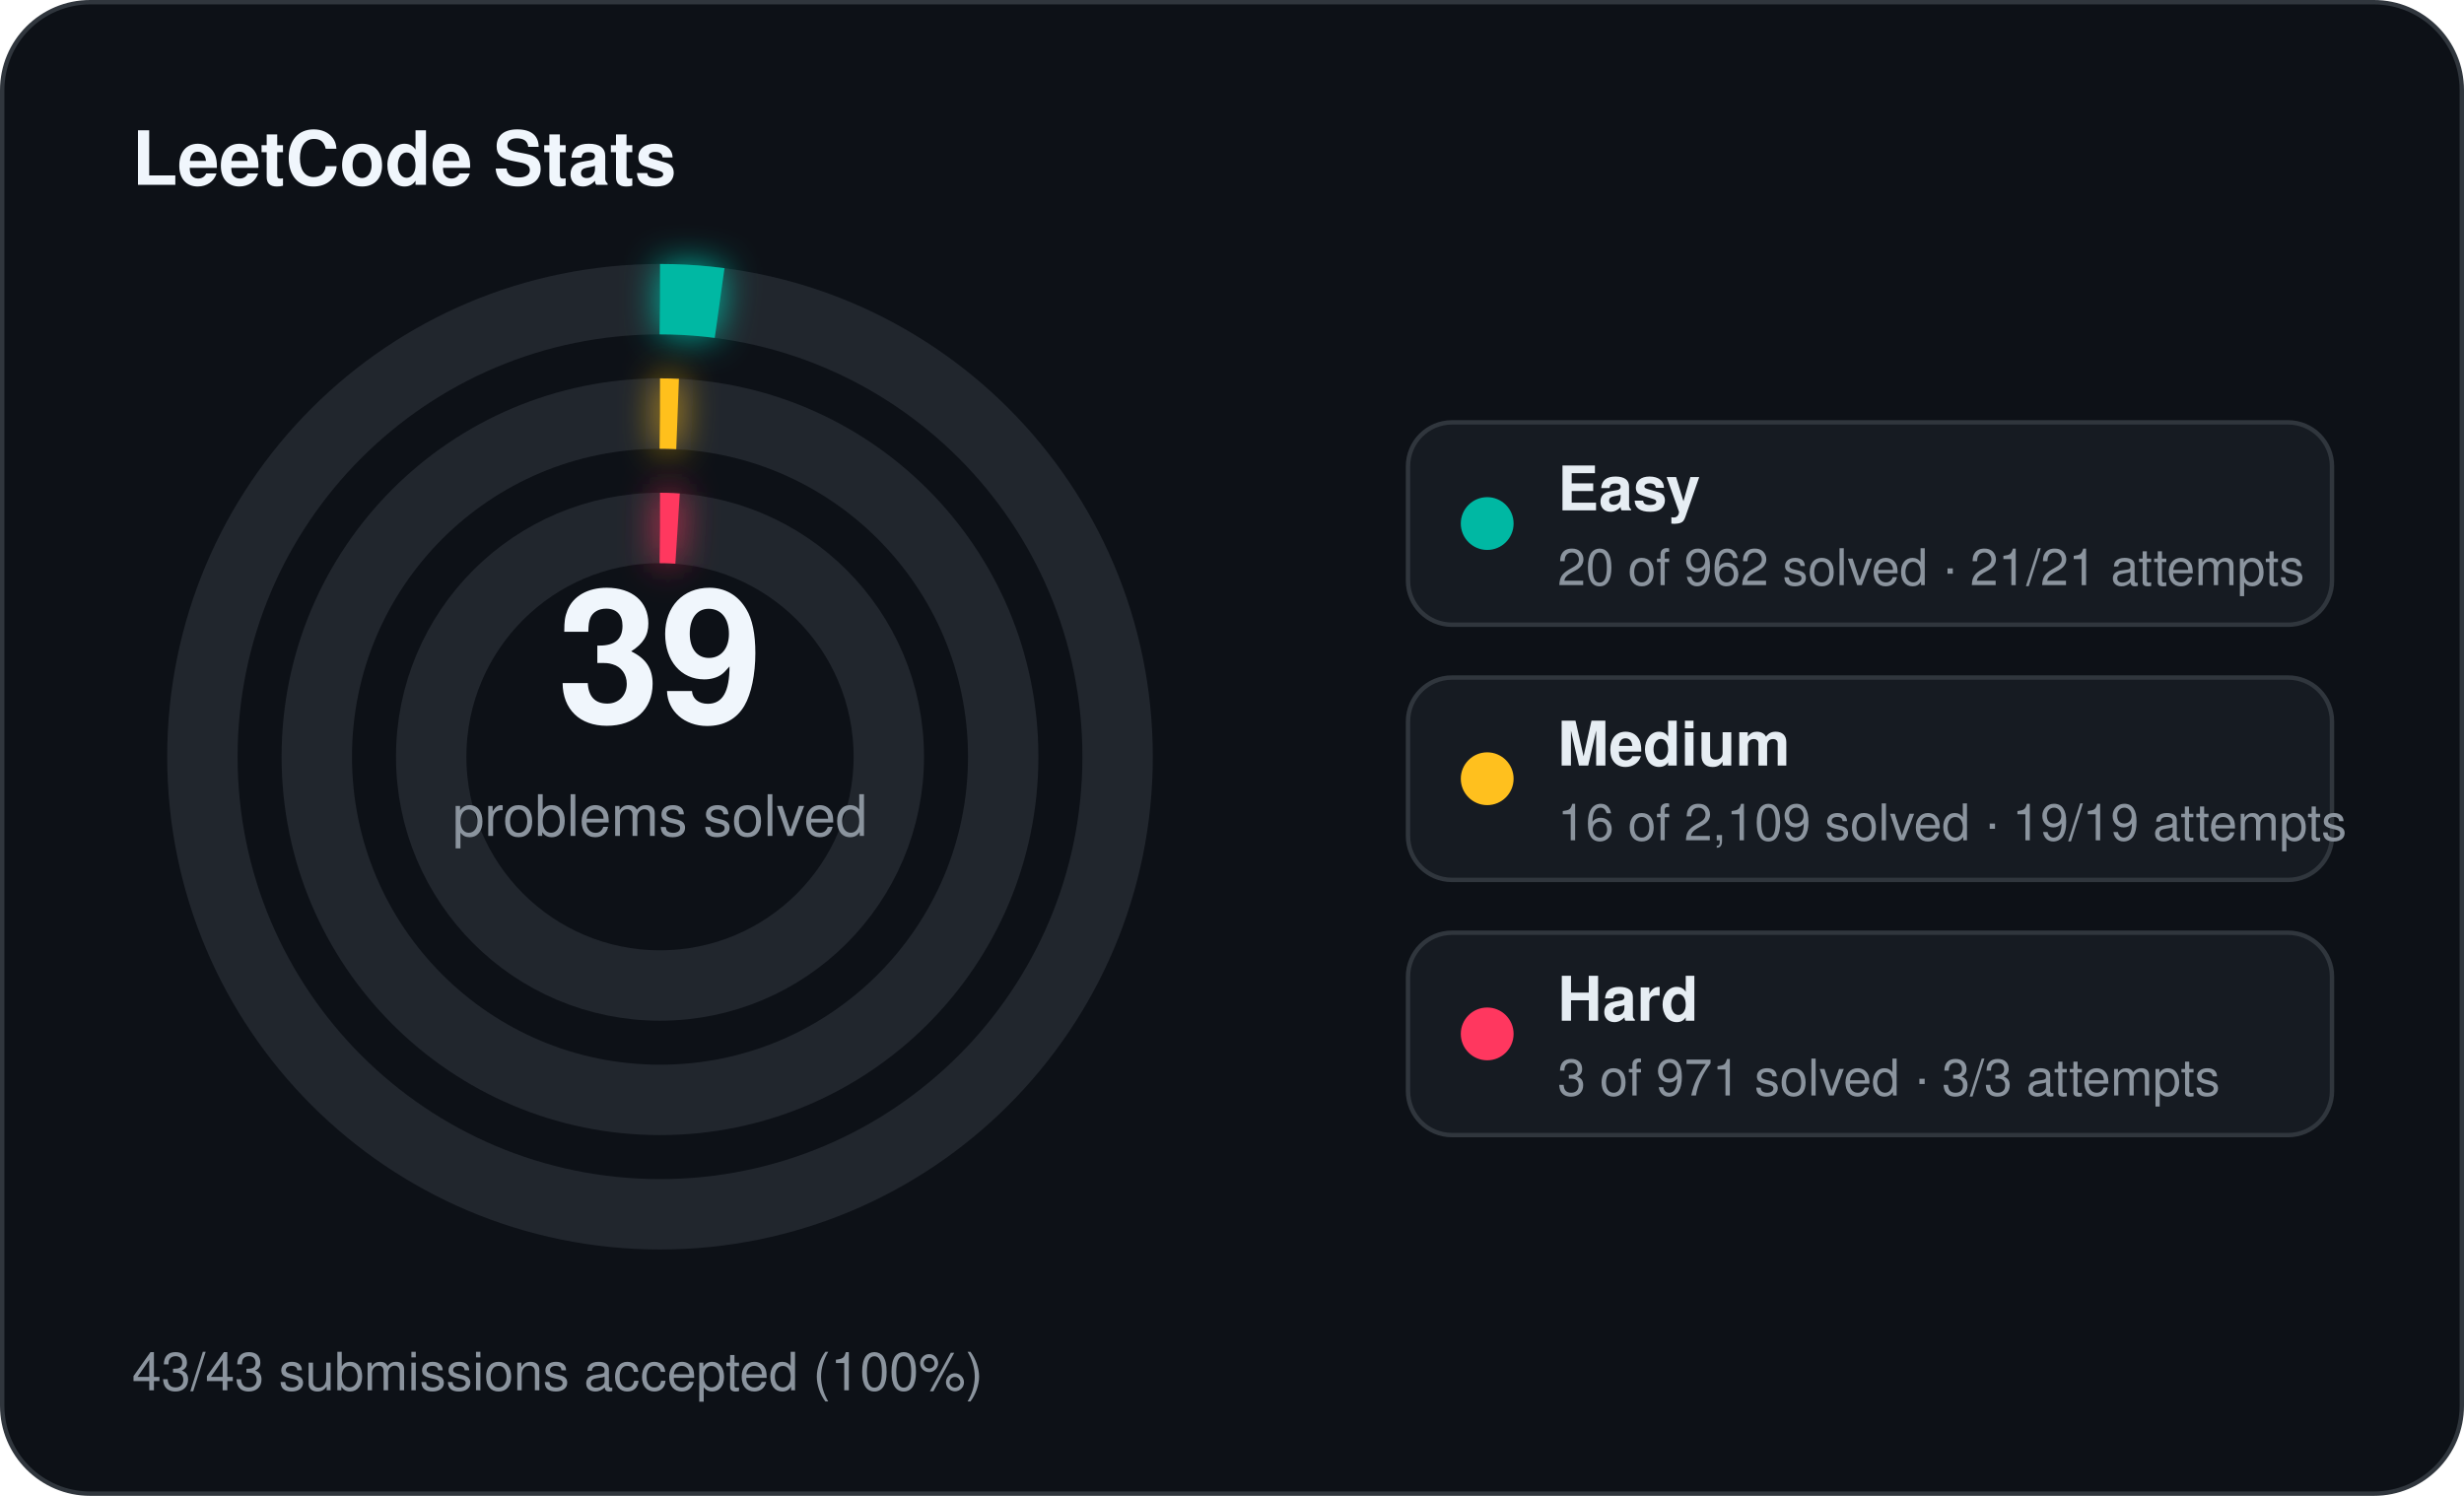
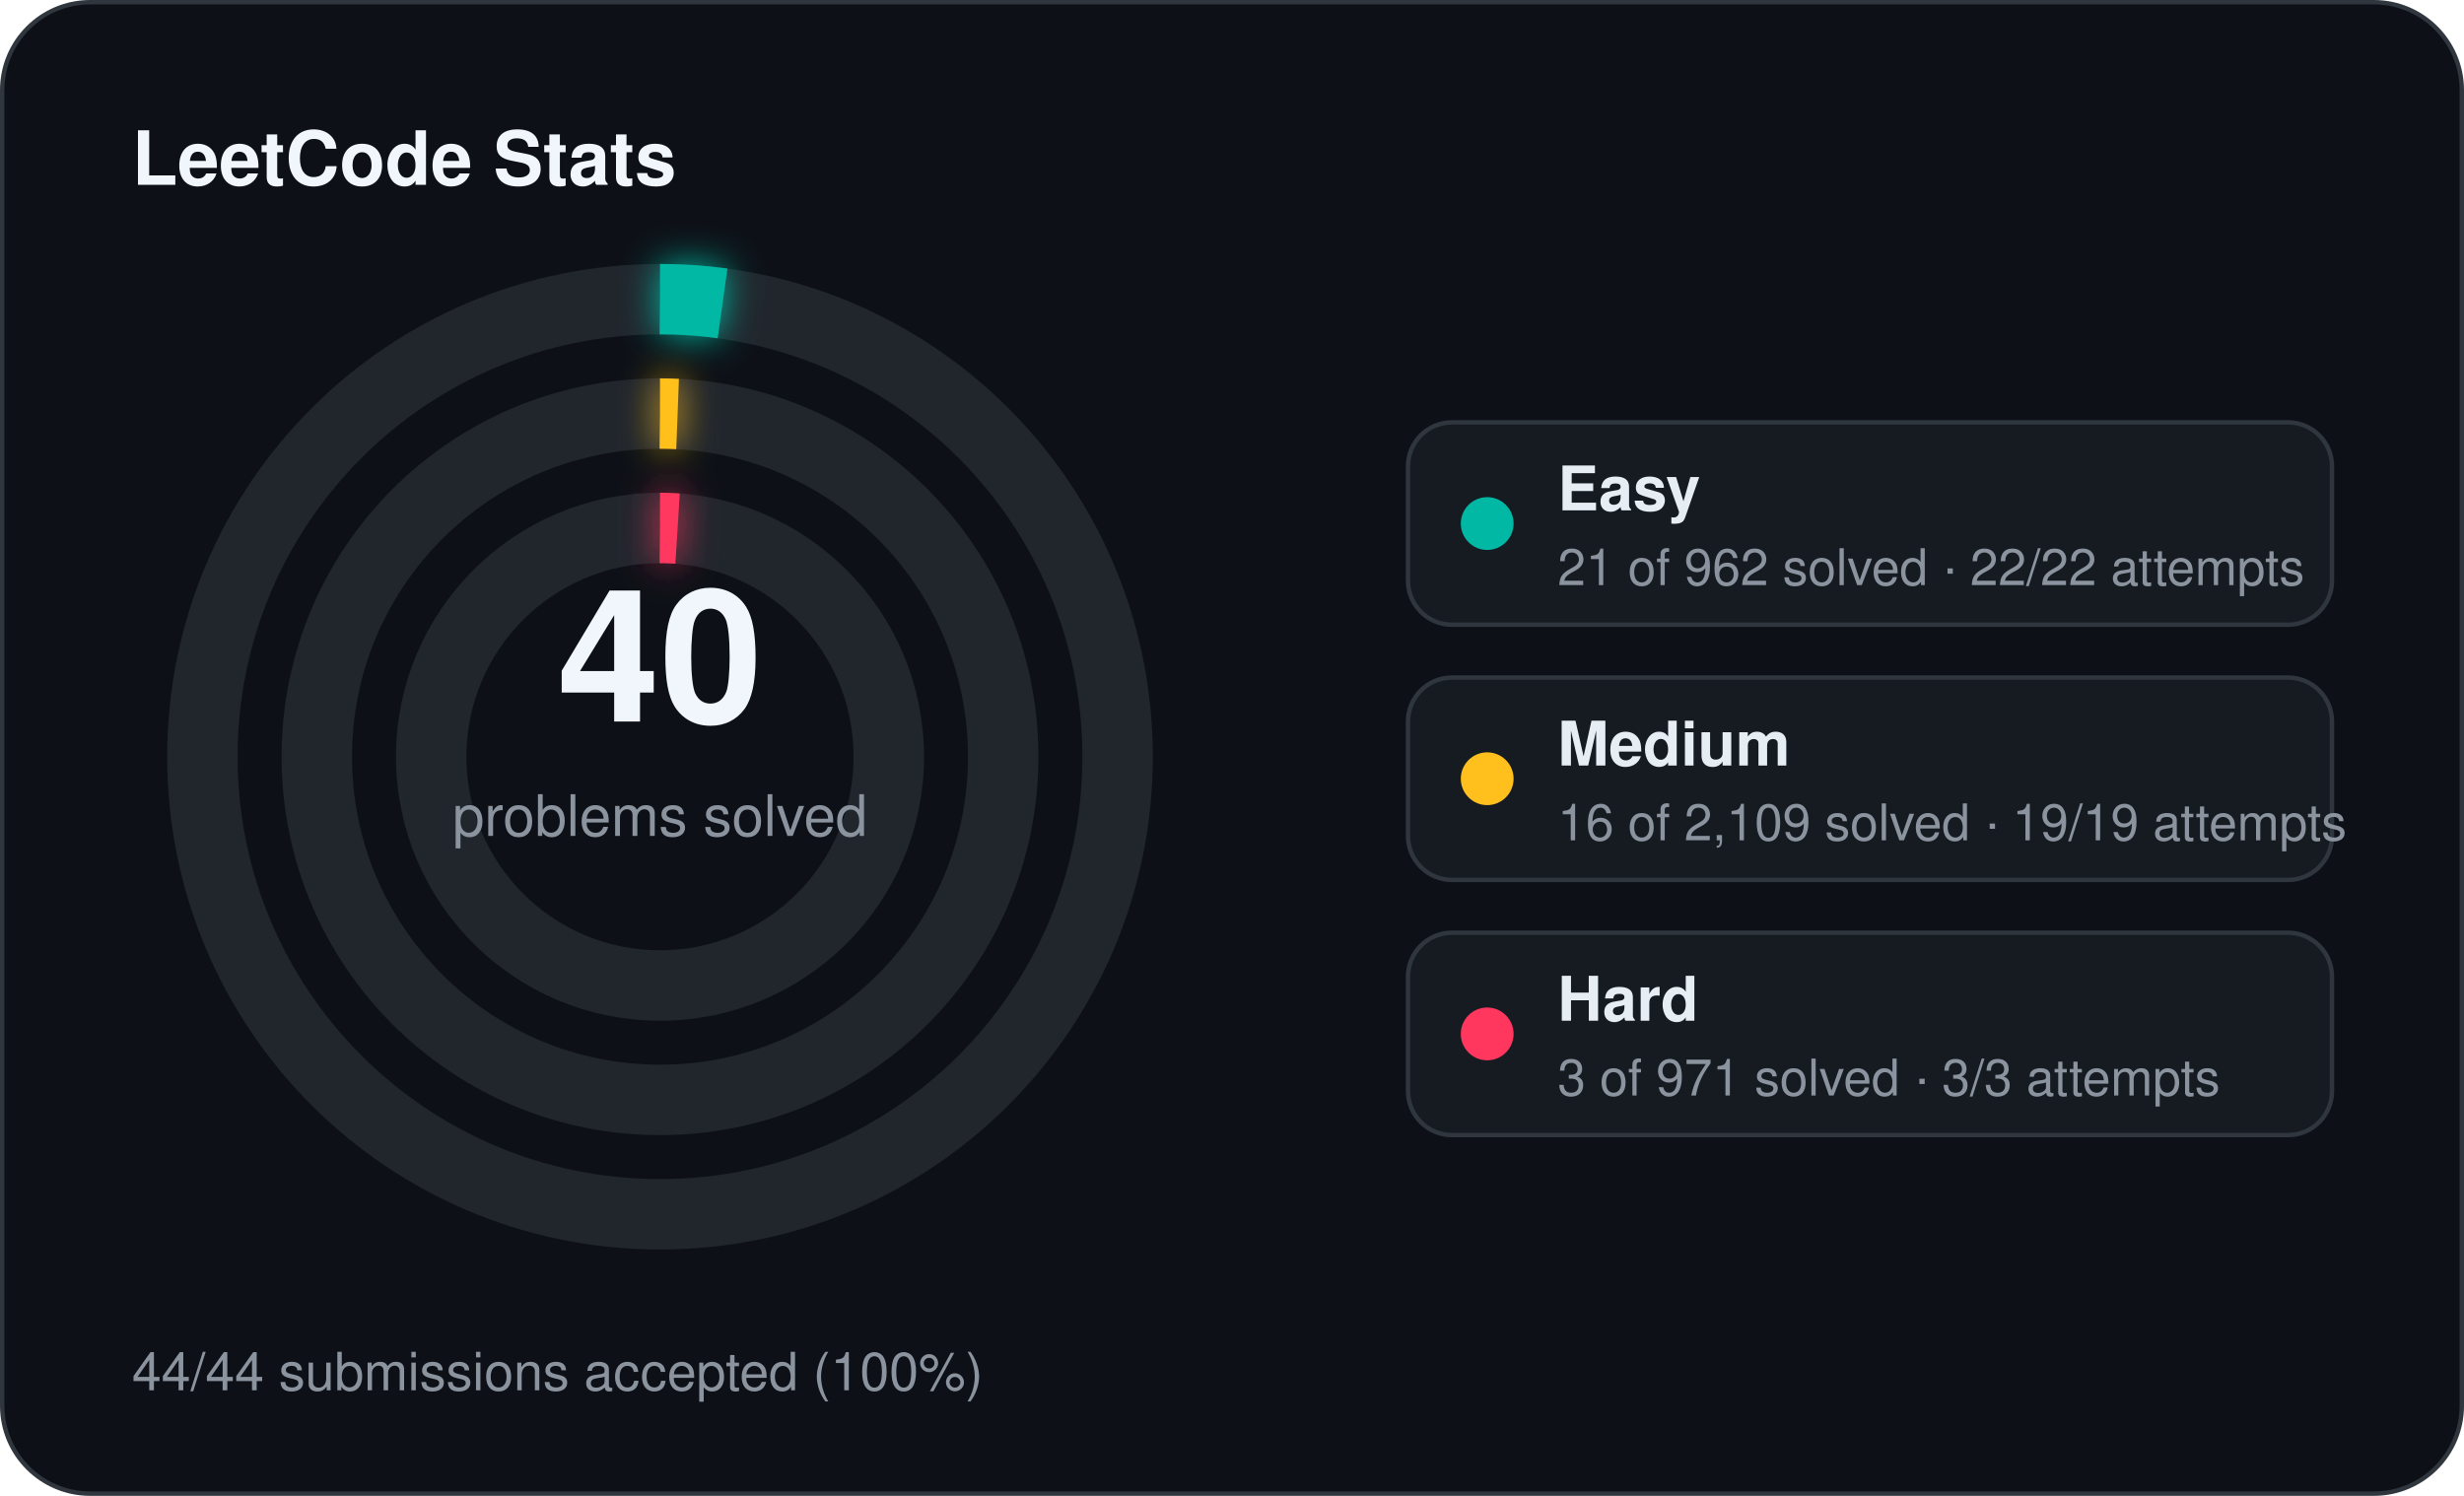
<svg xmlns="http://www.w3.org/2000/svg" width="560" height="340" viewBox="0 0 560 340">
  <defs>
    <filter id="stats-glow" x="-60%" y="-60%" width="220%" height="220%">
      <feGaussianBlur stdDeviation="4" result="blur" />
      <feMerge>
        <feMergeNode in="blur" />
        <feMergeNode in="SourceGraphic" />
      </feMerge>
    </filter>
  </defs>
  <rect x="0.5" y="0.5" width="559" height="339" rx="20" fill="#0d1117" stroke="#30363d" stroke-width="1" />
  <text x="30" y="42" fill="#f0f6fc" font-family="Segoe UI, Helvetica, Arial, sans-serif" font-size="17" font-weight="700">LeetCode Stats</text>
  <circle cx="150" cy="172" r="104" fill="none" stroke="#21262d" stroke-width="16" />
-   <circle cx="150" cy="172" r="104" fill="none" stroke="#00b8a3" stroke-width="16" stroke-linecap="butt" stroke-dasharray="13.59 653.45" transform="rotate(-90 150 172)" filter="url(#stats-glow)" />
+   <circle cx="150" cy="172" r="104" fill="none" stroke="#00b8a3" stroke-width="16" stroke-linecap="butt" stroke-dasharray="14.26 653.45" transform="rotate(-90 150 172)" filter="url(#stats-glow)" />
  <circle cx="150" cy="172" r="78" fill="none" stroke="#21262d" stroke-width="16" />
  <circle cx="150" cy="172" r="78" fill="none" stroke="#ffc01e" stroke-width="16" stroke-linecap="butt" stroke-dasharray="4.00 490.09" transform="rotate(-90 150 172)" filter="url(#stats-glow)" />
  <circle cx="150" cy="172" r="52" fill="none" stroke="#21262d" stroke-width="16" />
  <circle cx="150" cy="172" r="52" fill="none" stroke="#ff375f" stroke-width="16" stroke-linecap="butt" stroke-dasharray="4.00 326.73" transform="rotate(-90 150 172)" filter="url(#stats-glow)" />
-   <text x="150" y="164" text-anchor="middle" fill="#f0f6fc" font-family="Segoe UI, Helvetica, Arial, sans-serif" font-size="42" font-weight="700">39</text>
+   <text x="150" y="164" text-anchor="middle" fill="#f0f6fc" font-family="Segoe UI, Helvetica, Arial, sans-serif" font-size="42" font-weight="700">40</text>
  <text x="150" y="190" text-anchor="middle" fill="#8b949e" font-family="Segoe UI, Helvetica, Arial, sans-serif" font-size="13">problems solved</text>
  <rect x="320" y="96" width="210" height="46" rx="10" fill="#161b22" stroke="#30363d" stroke-width="1" />
  <circle cx="338" cy="119" r="6" fill="#00b8a3" />
  <text x="354" y="116" fill="#e6edf3" font-family="Segoe UI, Helvetica, Arial, sans-serif" font-size="14" font-weight="600">Easy</text>
-   <text x="354" y="133" fill="#8b949e" font-family="Segoe UI, Helvetica, Arial, sans-serif" font-size="11.5">20 of 962 solved · 21/21 attempts</text>
+   <text x="354" y="133" fill="#8b949e" font-family="Segoe UI, Helvetica, Arial, sans-serif" font-size="11.5">21 of 962 solved · 22/22 attempts</text>
  <rect x="320" y="154" width="210" height="46" rx="10" fill="#161b22" stroke="#30363d" stroke-width="1" />
  <circle cx="338" cy="177" r="6" fill="#ffc01e" />
  <text x="354" y="174" fill="#e6edf3" font-family="Segoe UI, Helvetica, Arial, sans-serif" font-size="14" font-weight="600">Medium</text>
  <text x="354" y="191" fill="#8b949e" font-family="Segoe UI, Helvetica, Arial, sans-serif" font-size="11.5">16 of 2,109 solved · 19/19 attempts</text>
  <rect x="320" y="212" width="210" height="46" rx="10" fill="#161b22" stroke="#30363d" stroke-width="1" />
  <circle cx="338" cy="235" r="6" fill="#ff375f" />
  <text x="354" y="232" fill="#e6edf3" font-family="Segoe UI, Helvetica, Arial, sans-serif" font-size="14" font-weight="600">Hard</text>
  <text x="354" y="249" fill="#8b949e" font-family="Segoe UI, Helvetica, Arial, sans-serif" font-size="11.5">3 of 971 solved · 3/3 attempts</text>
-   <text x="30" y="316" fill="#8b949e" font-family="Segoe UI, Helvetica, Arial, sans-serif" font-size="12">43/43 submissions accepted (100%)</text>
+   <text x="30" y="316" fill="#8b949e" font-family="Segoe UI, Helvetica, Arial, sans-serif" font-size="12">44/44 submissions accepted (100%)</text>
</svg>
